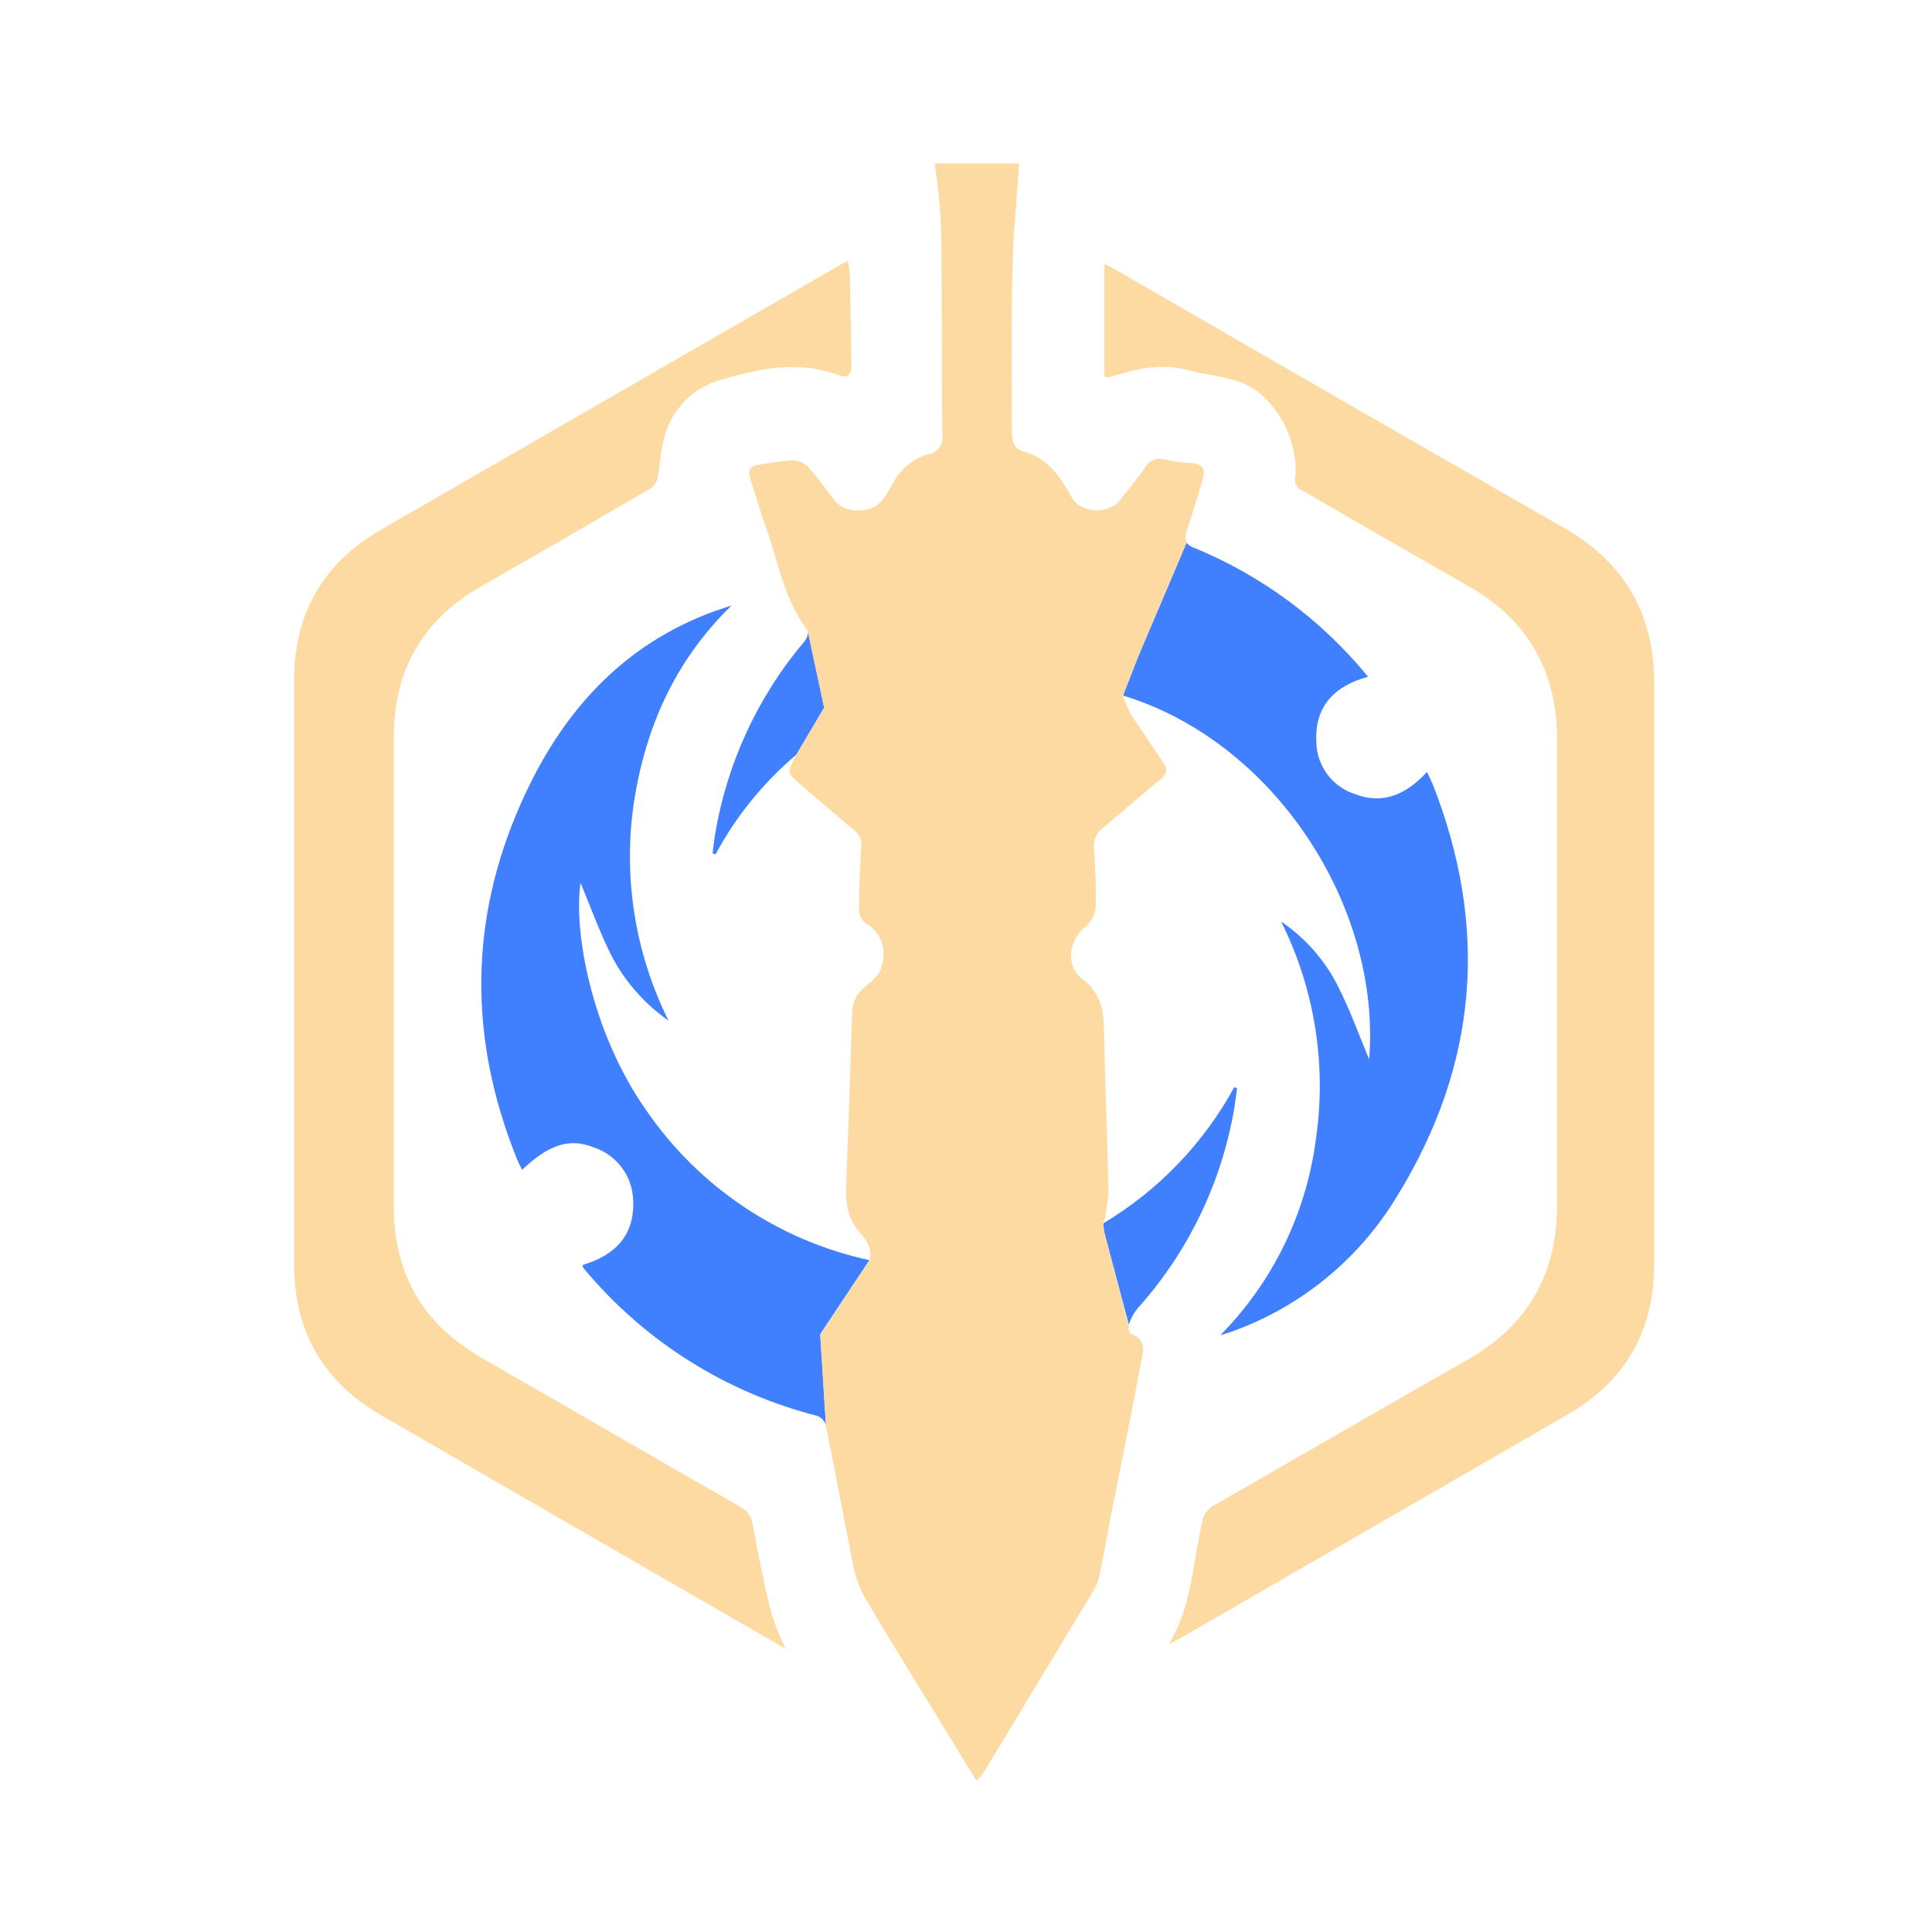
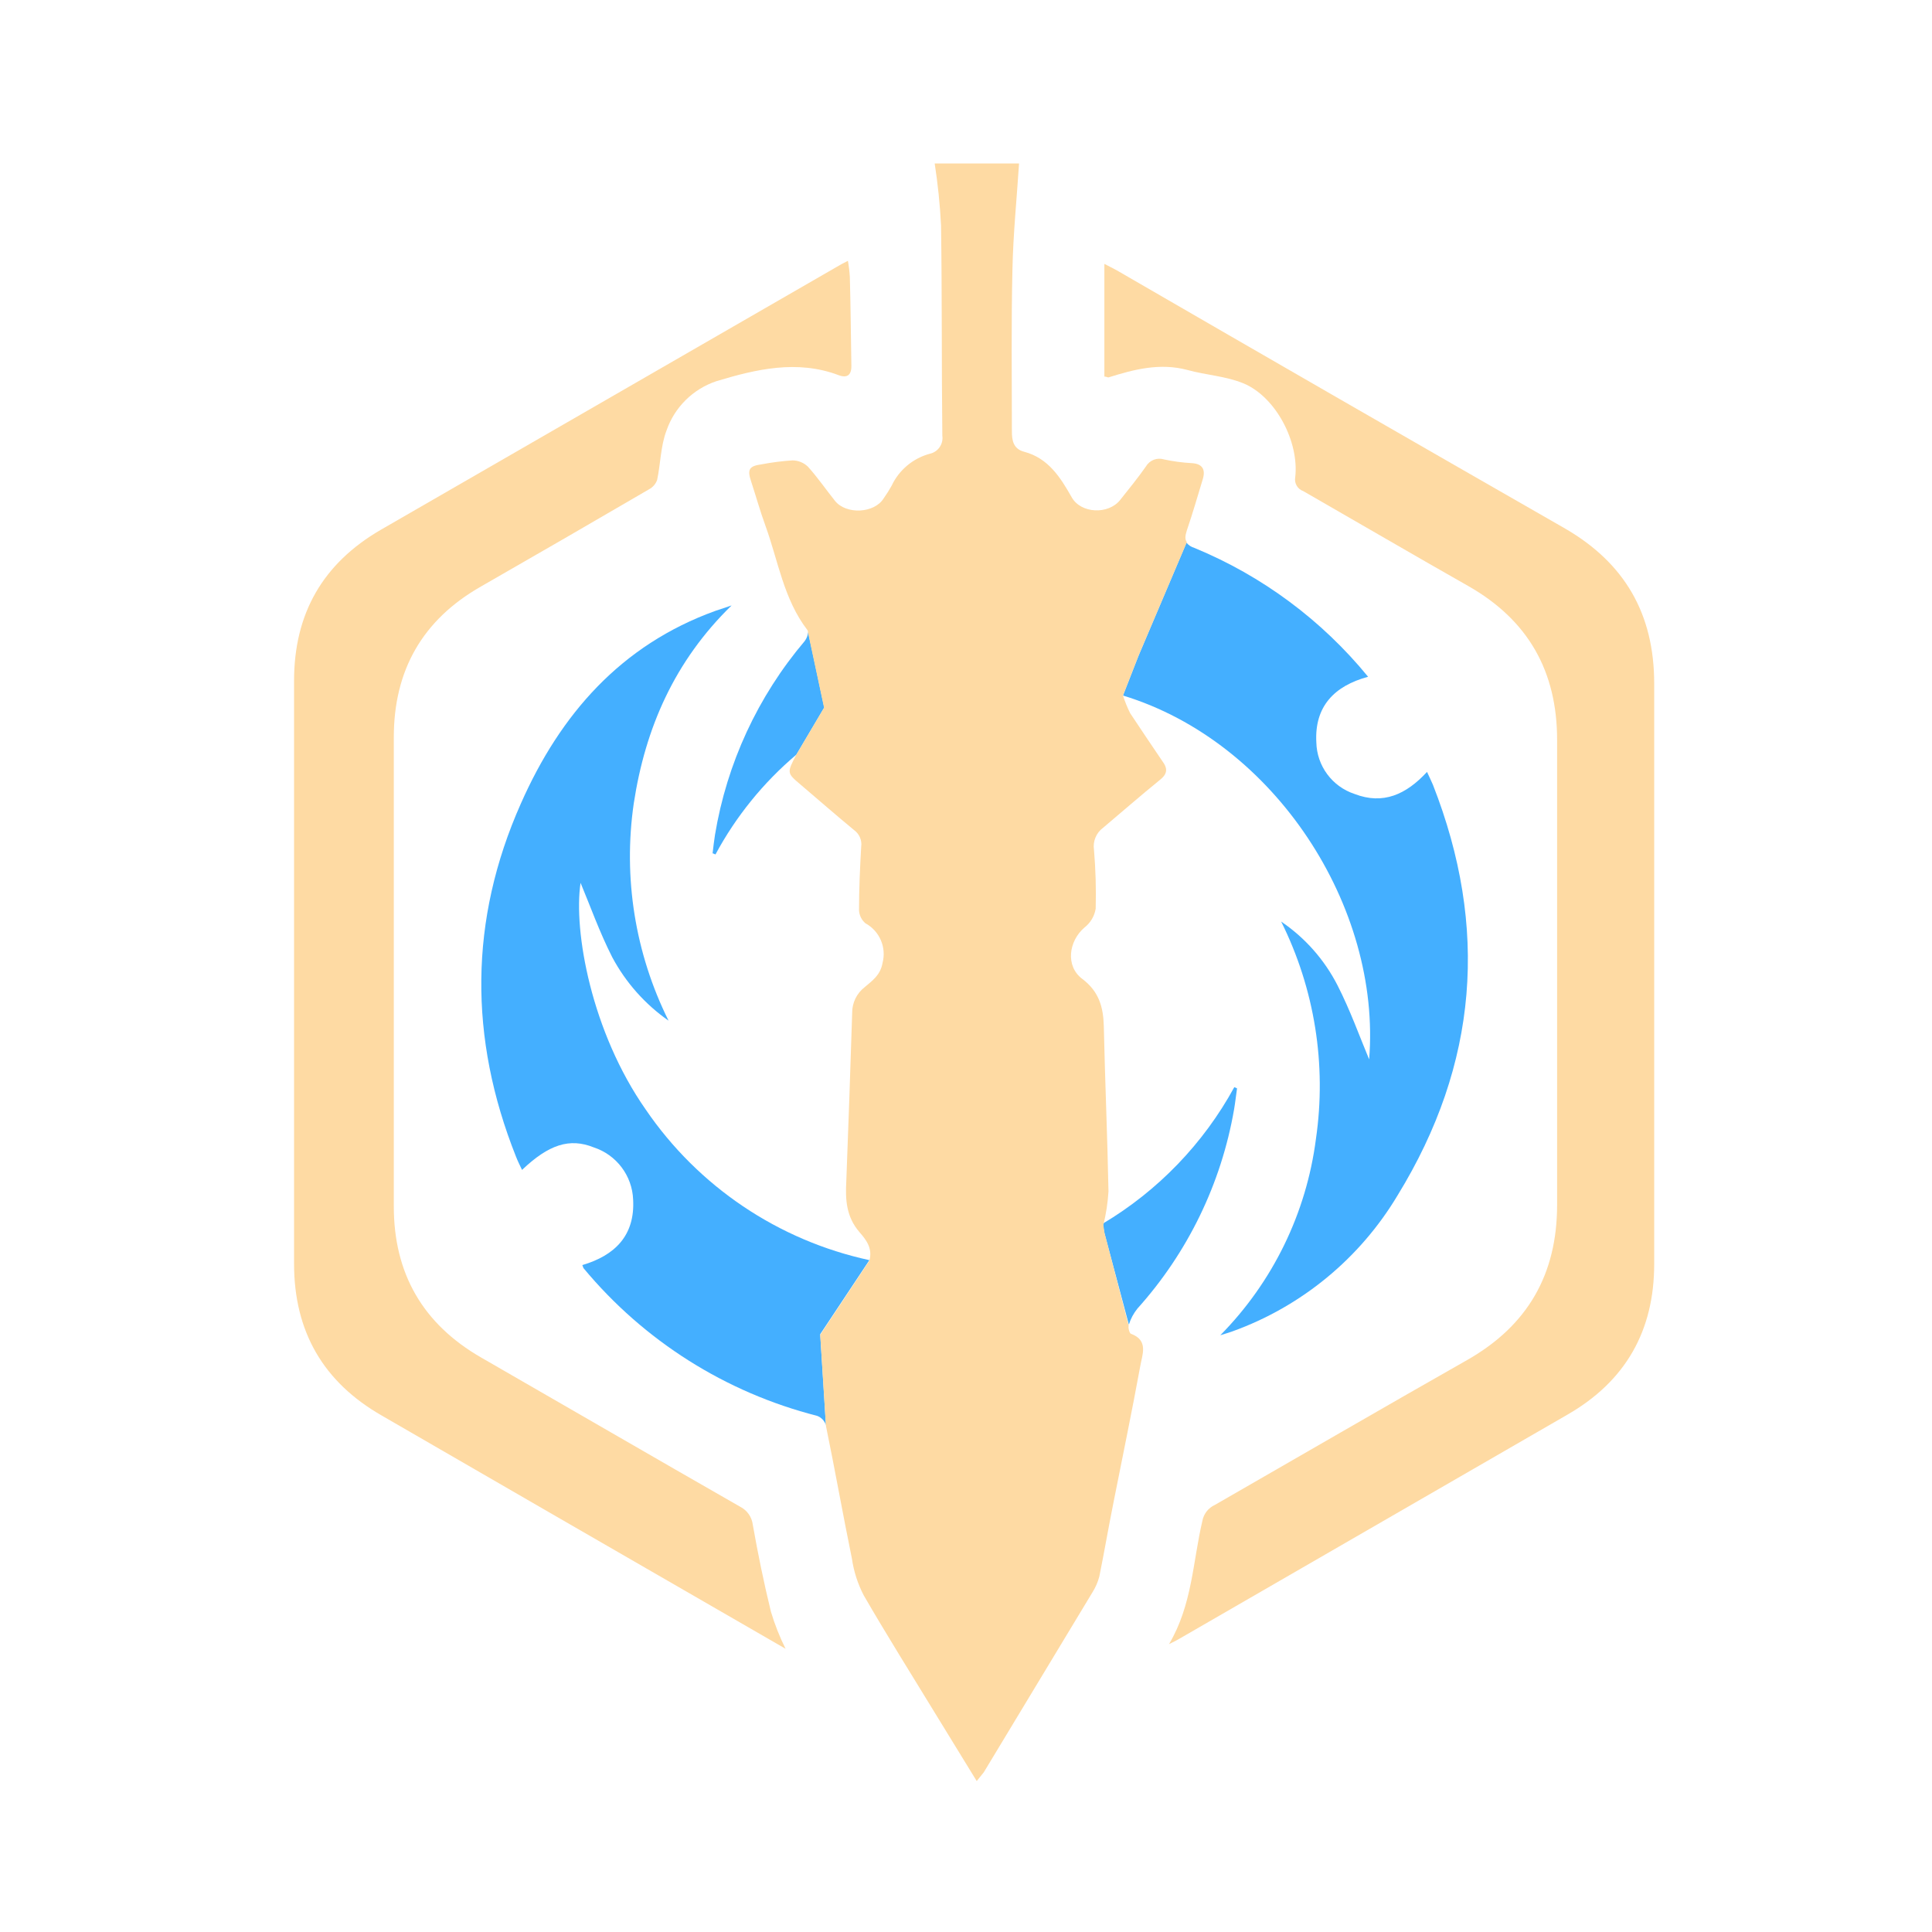
<svg xmlns="http://www.w3.org/2000/svg" id="图层_1" data-name="图层 1" viewBox="0 0 240 240">
  <defs>
-     <style>.cls-2{fill:#4080ff;}.cls-1{fill:#fedaa3;}</style>
+     <style>.cls-2{fill:#44afff;}.cls-1{fill:#fedaa3;}</style>
  </defs>
  <path class="cls-2" d="M108,156.54a45.2,45.2,0,0,1-27.78-18.7c-6.76-9.65-9-22.2-8.1-28.17,1.16,2.77,2.35,6.12,3.93,9.23a22.6,22.6,0,0,0,7,7.89,45.79,45.79,0,0,1-4.32-27c1.43-9.35,5.06-17.67,12.15-24.58-.82.28-1.37.46-2,.67C77.13,80.12,69.6,88.74,64.7,99.83c-6.43,14.47-6.46,29.12-.61,43.83.21.55.49,1.1.76,1.67,3.32-3.16,5.91-4,8.9-2.8a7.12,7.12,0,0,1,4.9,6.49c.24,4.45-2.26,6.94-6.31,8.13.1.22.1.34.16.4a55.53,55.53,0,0,0,29,18.33,1.81,1.81,0,0,1,1.1,1.16l-.71-11.3Z" />
  <path class="cls-2" d="M141.43,81.46,139.5,86.4c18.89,5.76,32.11,26.31,30.58,45.2-1.16-2.77-2.34-6.09-3.93-9.2a21.28,21.28,0,0,0-7-7.92,45.74,45.74,0,0,1,4.32,27,42.45,42.45,0,0,1-11.88,24.39c.46-.15,1-.3,1.5-.48a39.53,39.53,0,0,0,20.53-16.91c10-16.29,11.33-33.29,4.38-51-.21-.49-.46-1-.73-1.59-2.59,2.8-5.45,4.11-9,2.74a6.91,6.91,0,0,1-4.75-6.42c-.24-4.42,2.2-7,6.43-8.14a54.89,54.89,0,0,0-21.56-16,2,2,0,0,1-1-.65h0Z" />
  <path class="cls-2" d="M88.82,103.7c-.12.76-.21,1.55-.3,2.31.12,0,.24.1.36.13a42.76,42.76,0,0,1,10.05-12.4l3.46-5.85-2-9.36a2.16,2.16,0,0,1-.43,1.11A49.82,49.82,0,0,0,88.82,103.7Z" />
  <path class="cls-2" d="M140.23,164.55a6,6,0,0,1,1.07-2,49.65,49.65,0,0,0,12-24.73c.15-.88.24-1.73.37-2.62l-.34-.15A44.67,44.67,0,0,1,137,152l.15,1Z" />
  <path class="cls-1" d="M93.51,189.38a2.88,2.88,0,0,0-1.55-2.2c-10.75-6.15-21.44-12.36-32.2-18.55-7.24-4.17-10.84-10.44-10.84-18.76V91.58c0-8.32,3.57-14.59,10.84-18.73q10.47-6,20.87-12.07a2.13,2.13,0,0,0,1-1.15c.43-2,.43-4.21,1.16-6.13A9.86,9.86,0,0,1,89,47.35c4.94-1.49,10-2.68,15.14-.76,1.1.43,1.65,0,1.62-1.19-.06-3.68-.09-7.37-.19-11a17.35,17.35,0,0,0-.24-2c-.58.3-1,.51-1.4.76L47.31,65.81C40.09,70,36.53,76.23,36.53,84.57V157q0,12.61,10.9,18.85l20.86,12.06c9.75,5.64,19.5,11.24,29.3,16.91a28.71,28.71,0,0,1-1.82-4.6C94.88,196.59,94.15,193,93.51,189.38Z" />
  <path class="cls-1" d="M194.27,65.57q-27.83-15.94-55.56-32c-.43-.24-.88-.45-1.52-.79v14c.27,0,.42.13.52.1,3.19-1,6.39-1.83,9.8-.92,2.32.64,4.79.76,7,1.68,4,1.7,6.88,7.25,6.39,11.63a1.53,1.53,0,0,0,1,1.74c6.85,3.93,13.67,7.92,20.53,11.81,7.43,4.24,11,10.6,11,19.1q0,28.88,0,57.75c0,8.62-3.65,15-11.18,19.28-10.47,5.94-20.89,12-31.34,18a2.72,2.72,0,0,0-1.55,2c-1.19,5.06-1.25,10.42-4.14,15.29.61-.3,1-.49,1.34-.7l48.21-27.84c7.16-4.14,10.72-10.38,10.72-18.67q0-36,0-72.09C205.5,76.26,201.82,69.89,194.27,65.57Z" />
  <path class="cls-1" d="M140.39,88.59a15.72,15.72,0,0,1-.89-2.19l1.93-4.94,6-14.11h0c-.25-.35-.21-.79,0-1.45.73-2.13,1.34-4.26,2-6.43.34-1.18-.09-1.88-1.43-1.94a22.22,22.22,0,0,1-3.41-.46,1.92,1.92,0,0,0-2.22.85c-1,1.43-2.14,2.83-3.23,4.2-1.47,1.83-4.85,1.68-6-.33-1.4-2.47-2.9-4.87-5.91-5.67-1.4-.36-1.53-1.49-1.53-2.58,0-6.71-.09-13.41.07-20.11.09-4.38.54-8.77.82-13.12H116.11A74.77,74.77,0,0,1,116.9,28c.13,8.71.06,17.42.16,26.13a2,2,0,0,1-1.53,2.23,7.36,7.36,0,0,0-4.78,4,17.16,17.16,0,0,1-1,1.58c-1.16,1.83-4.6,2-6,.31-1.13-1.41-2.17-2.93-3.38-4.27a2.8,2.8,0,0,0-1.92-.79,31.5,31.5,0,0,0-3.84.49c-1.55.21-1.8.64-1.31,2.1.61,1.86,1.13,3.74,1.8,5.57,1.58,4.36,2.25,9.08,5.2,12.92a.46.46,0,0,1,.07.29l2,9.36-3.46,5.85c-1.15,2.22-1.18,2.25.52,3.68,2.22,1.89,4.42,3.81,6.67,5.67a2.17,2.17,0,0,1,.88,2.07c-.15,2.62-.27,5.27-.27,7.89a2.29,2.29,0,0,0,.79,1.61,4.35,4.35,0,0,1,2.13,4.94c-.27,1.52-1.27,2.19-2.22,3a4,4,0,0,0-1.55,3.2q-.33,10.47-.73,20.92c-.13,2.29,0,4.39,1.61,6.28.79.91,1.71,2,1.25,3.59l-6.1,9.2.71,11.3c1.13,5.48,2.1,11,3.23,16.51a14.38,14.38,0,0,0,1.46,4.54c2.8,4.84,5.76,9.56,8.68,14.34,1.74,2.84,3.47,5.67,5.36,8.74.4-.51.64-.79.88-1.09q6.77-11.19,13.5-22.36a7,7,0,0,0,.85-1.95c.61-3,1.13-6.06,1.74-9.1,1.12-5.67,2.31-11.37,3.35-17.06.24-1.4,1.06-3.2-1.16-4-.18-.06-.37-.76-.28-1l-3-11.51-.15-1a23.3,23.3,0,0,0,.64-4.18c-.13-6.82-.43-13.64-.58-20.5-.06-2.37-.58-4.32-2.68-5.9s-1.71-4.69.3-6.4a3.69,3.69,0,0,0,1.37-2.32,65.92,65.92,0,0,0-.21-7.3,2.86,2.86,0,0,1,1.13-2.75c2.37-2,4.66-4,7-5.9,1-.77,1.07-1.44.34-2.41C143,92.49,141.67,90.54,140.39,88.59Z" />
</svg>
